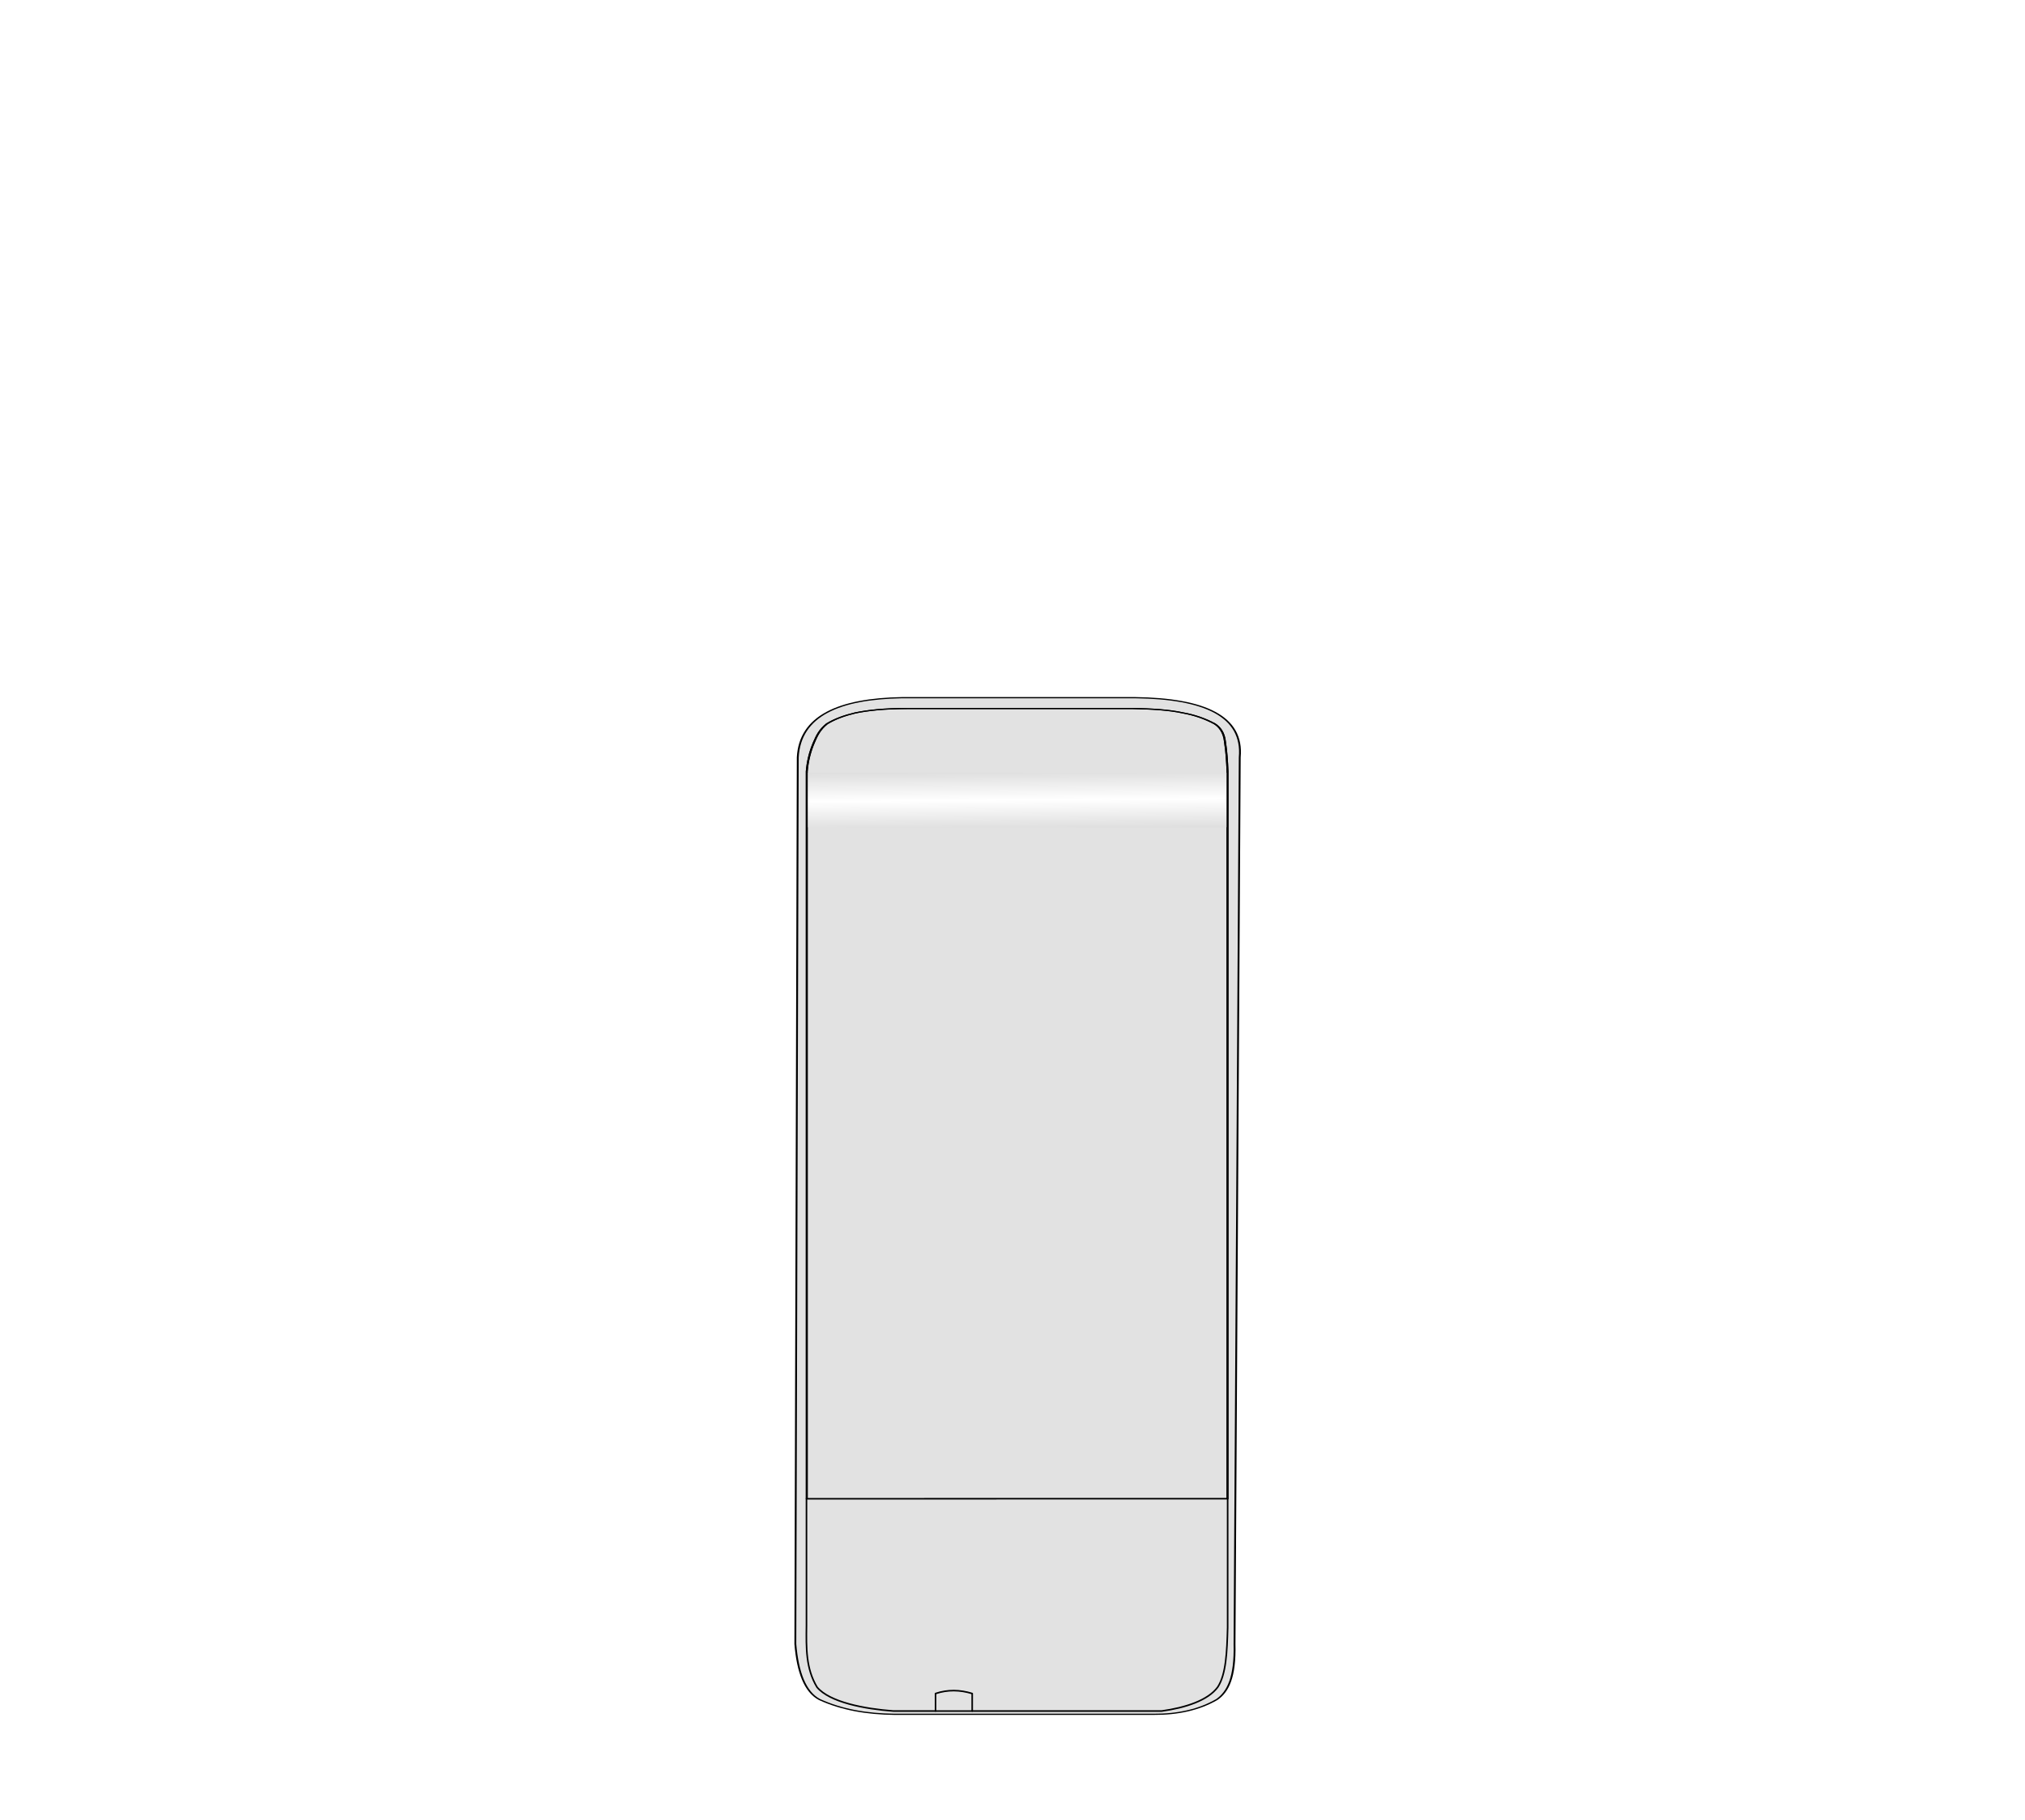
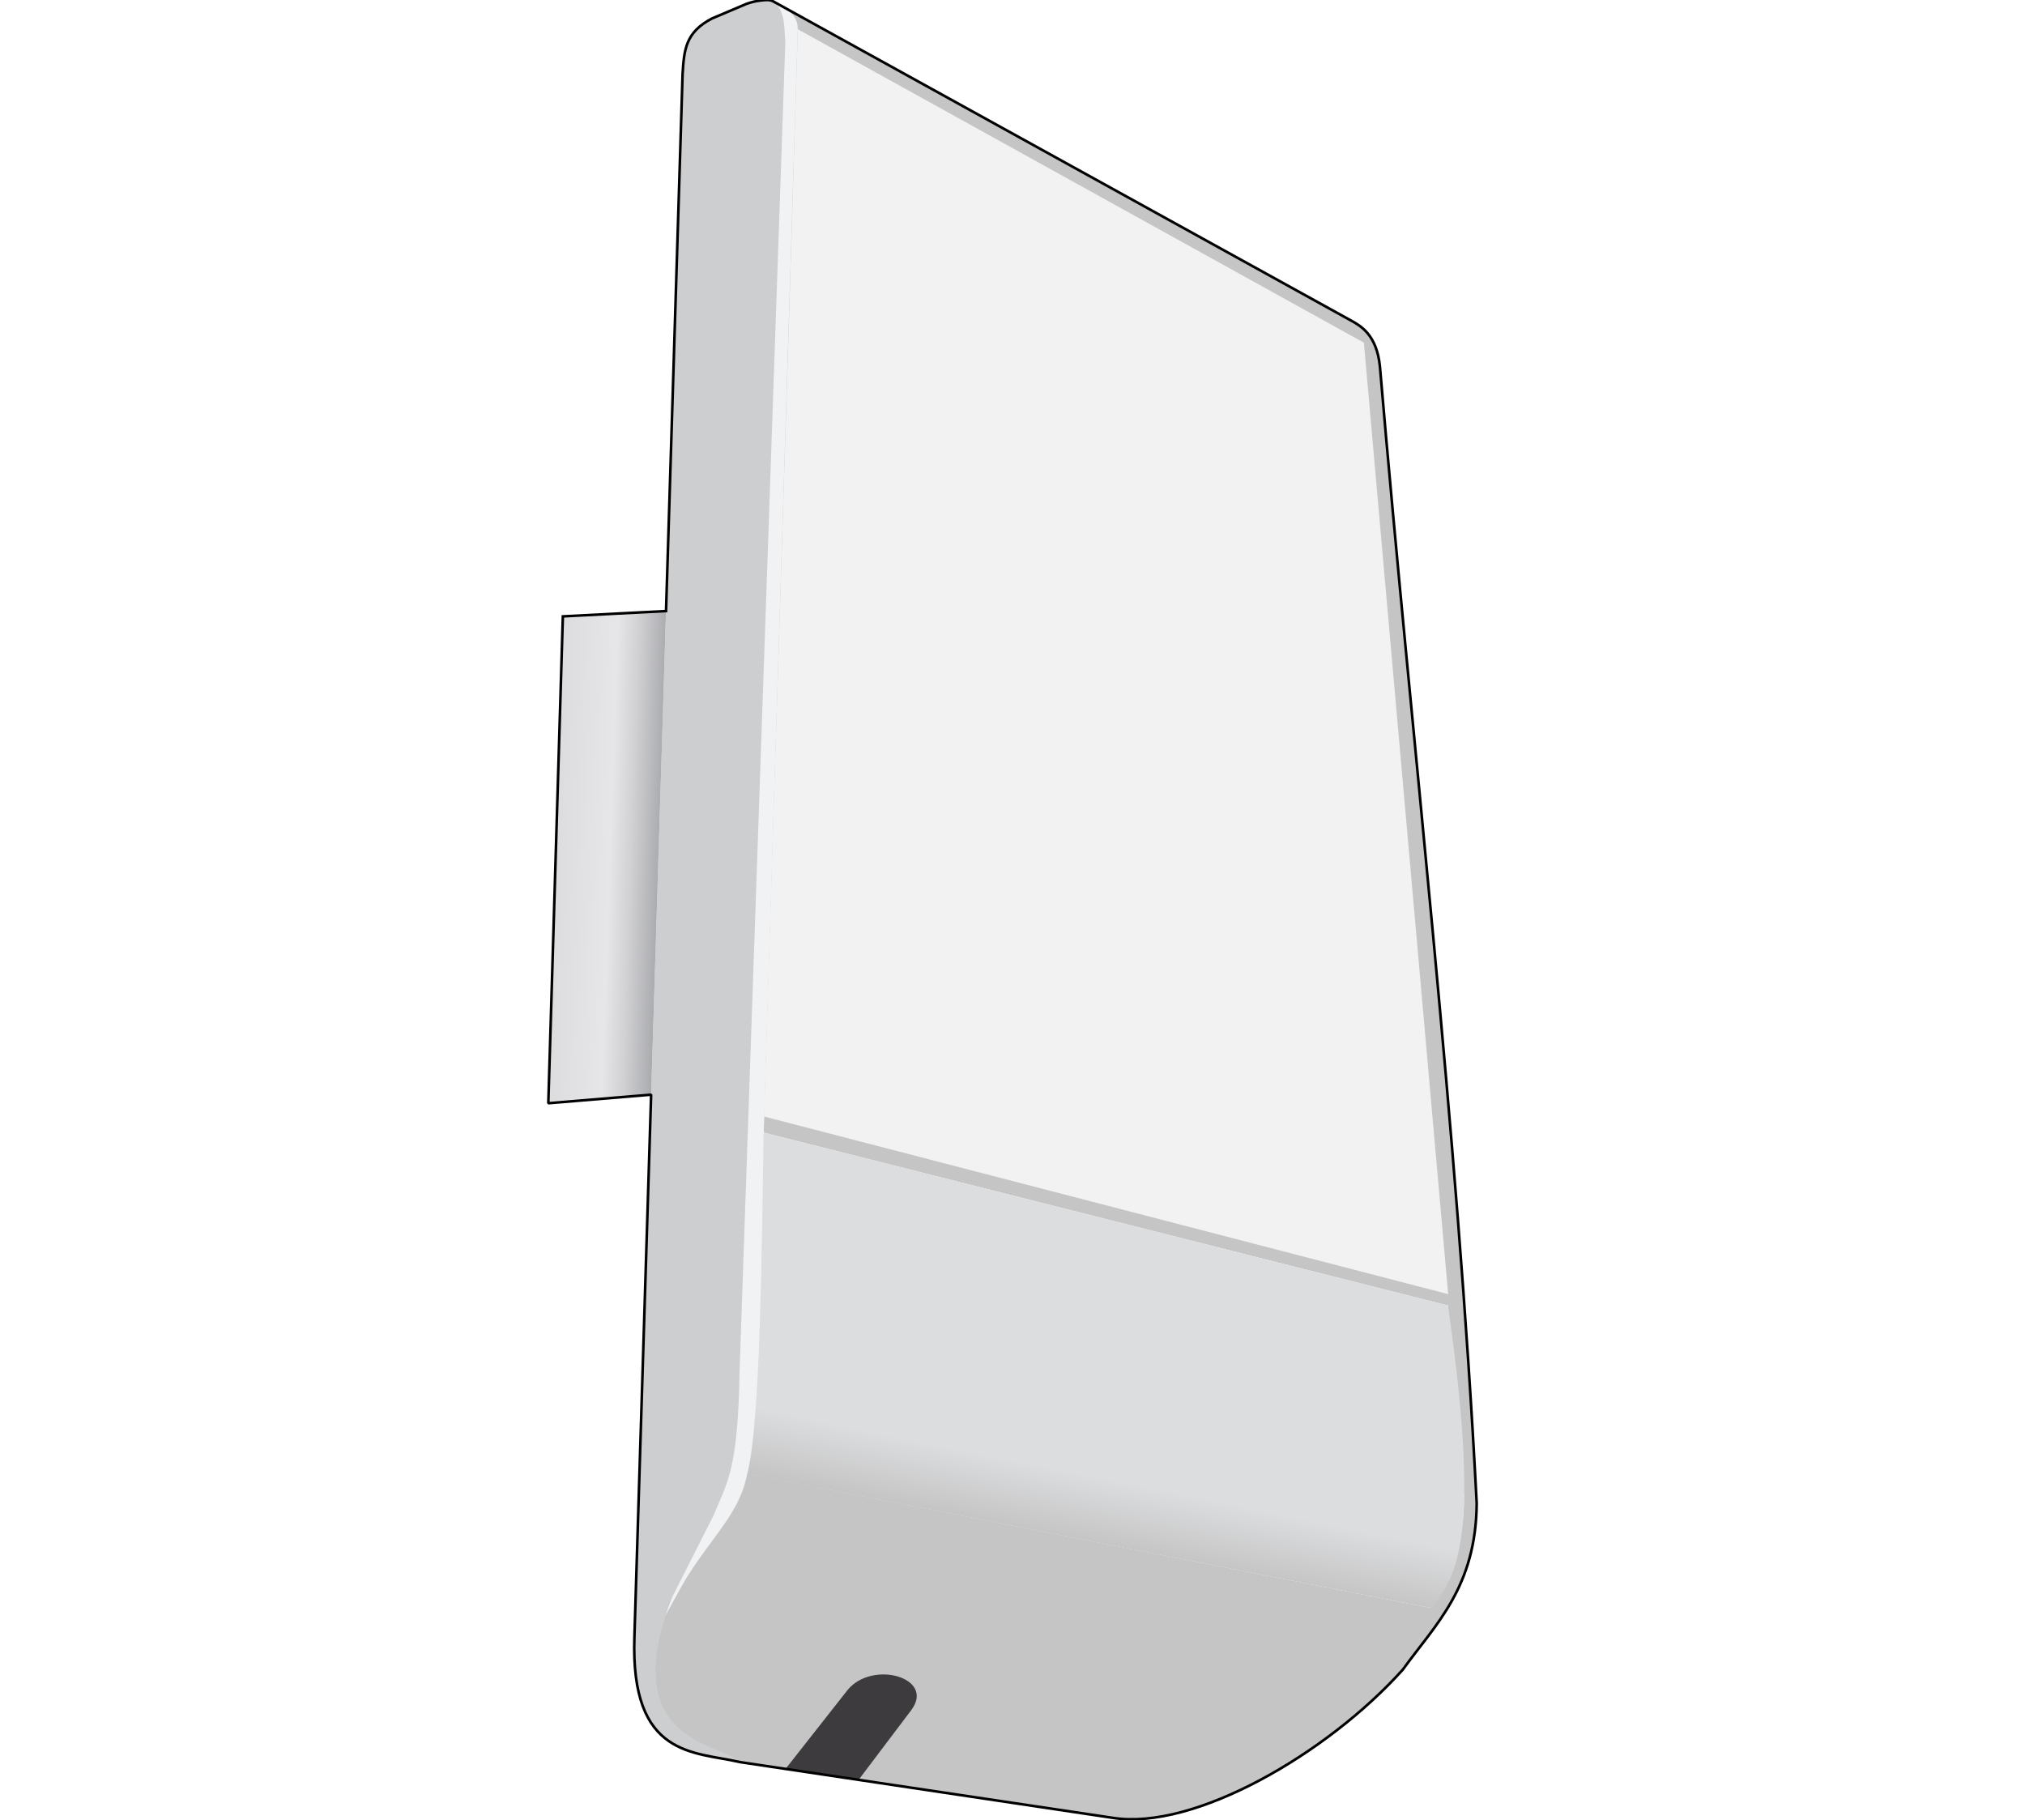
- <svg xmlns="http://www.w3.org/2000/svg" width="100%" height="100%" viewBox="0 0 1280 1150" version="1.1" xml:space="preserve" style="fill-rule:evenodd;clip-rule:evenodd;stroke-linecap:round;stroke-linejoin:round;stroke-miterlimit:1.414;">
-   <g id="Ebene2">
-     <g transform="matrix(1,0,0,0.653756,0,375.209)">
-       <path d="M502.736,1015.73C504.223,1043.08 508.904,1061.94 517.924,1069.3C532.077,1079.26 548.073,1083.39 565.388,1083.65L729.221,1083.65C744.383,1083.81 757.845,1079.37 769.218,1069.3C776.165,1061.93 780.873,1047.86 780.339,1015.73L783.636,158.452C786.056,118.613 761.483,101.484 717.526,100.664L570.096,100.664C530.491,101.752 505.624,118.007 504.262,158.452L502.736,1015.73Z" style="fill:rgb(226,226,226);stroke-width:1.18px;stroke:black;" />
+ <svg xmlns="http://www.w3.org/2000/svg" xmlns:xlink="http://www.w3.org/1999/xlink" width="100%" height="100%" viewBox="0 0 1280 1150" version="1.1" xml:space="preserve" style="fill-rule:evenodd;clip-rule:evenodd;stroke-linecap:round;stroke-linejoin:round;stroke-miterlimit:1.414;" id="svg37">
+   <defs id="defs41">
+     <linearGradient id="linearGradient2694">
+       <stop style="stop-color:#c5c5c5;stop-opacity:1;" offset="0" id="stop2688" />
+       <stop style="stop-color:#dcdddf;stop-opacity:1;" offset="0.202" id="stop2690" />
+     </linearGradient>
+     <linearGradient id="linearGradient13380">
+       <stop style="stop-color:#dbdbdd;stop-opacity:1;" offset="0" id="stop13376" />
+       <stop style="stop-color:#e6e6e8;stop-opacity:1;" offset="0.552" id="stop7770" />
+       <stop style="stop-color:#d1d1d3;stop-opacity:1;" offset="0.735" id="stop10601" />
+       <stop style="stop-color:#a8a9ad;stop-opacity:1;" offset="1" id="stop13378" />
+     </linearGradient>
+     <linearGradient xlink:href="#linearGradient13380" id="linearGradient2053" gradientUnits="userSpaceOnUse" x1="157.382" y1="547.864" x2="201.018" y2="549.357" gradientTransform="translate(-671.5858)" />
+     <linearGradient xlink:href="#linearGradient2694" id="linearGradient2055" gradientUnits="userSpaceOnUse" x1="348.199" y1="806.675" x2="372.607" y2="686.466" gradientTransform="translate(-671.5858)" />
+   </defs>
+   <text xml:space="preserve" style="font-style:normal;font-weight:normal;font-size:40px;line-height:1.25;font-family:sans-serif;letter-spacing:0px;word-spacing:0px;fill:#000000;fill-opacity:1;stroke:none" x="1221.752" y="232.715" id="text15531">
+     <tspan id="tspan15529" x="1221.752" y="232.715" />
+   </text>
+   <g id="g11680" transform="matrix(1.648959,0,0,1.648959,-346.4268,-359.429)">
+     <g id="g11645" transform="translate(933.9769,-1.307556)">
+       <path style="fill:#c5c5c5;fill-opacity:1;stroke:none;stroke-width:1px;stroke-linecap:butt;stroke-linejoin:miter;stroke-opacity:1" d="m -431.015,647.287 -0.154,6.159 262.318,66.287 6.159,72.959 c 0.176,18.752 -5.279,31.836 -12.63,43.011 l -263.311,-51.828 -29.93,54.193 -7.13,11.462 c 1.15,13.217 -0.15,27.258 11.861,36.828 l 23.684,8.432 142.76,21.35 c 31.212,4.997 82.254,-24.558 111.226,-56.797 12.586,-17.446 28.094,-31.576 28.336,-63.795 -7.442,-144.697 -24.732,-290.523 -37.098,-435.785 -1.205,-12.271 -7.596,-15.64 -10.87,-17.495 L -427.743,219.672 Z" id="path2039" />
+       <path style="fill:#f1f2f4;fill-opacity:1;stroke:none;stroke-width:1px;stroke-linecap:butt;stroke-linejoin:miter;stroke-opacity:1" d="m -427.743,219.672 c 4.42,2.79 9.655,4.406 9.677,10.812 l -13.07,423.069 c 9.536,42.599 8.759,85.365 -6.309,130.618 -3.553,18.581 -17.409,26.137 -31.117,53.896 z" id="path2041" />
+       <path style="fill:#ccced0;fill-opacity:1;stroke:none;stroke-width:1px;stroke-linecap:butt;stroke-linejoin:miter;stroke-opacity:1" d="m -462.234,247.726 c 0.579,-9.51 1.139,-16.093 11.321,-21.38 l 13.248,-5.619 c 15.076,-5.162 14.218,6.184 14.811,14.726 l -17.538,509.619 c -0.601,38.011 -4.826,42.625 -10.054,55.31 l -15.809,31.25 c -21.777,56.124 19.046,55.714 26.106,63.157 -17.468,-4.087 -42.158,-1.521 -40.549,-48.018 z" id="path2043" />
+       <path style="fill:#3d3b3e;fill-opacity:1;stroke:none;stroke-width:1px;stroke-linecap:butt;stroke-linejoin:miter;stroke-opacity:1" d="m -422.768,897.388 28.008,4.189 20.317,-26.897 c 8.985,-12.37 -15.047,-19.063 -24.502,-7.593 z" id="path2045" />
+       <path style="fill:#f2f2f2;fill-opacity:1;stroke:none;stroke-width:1px;stroke-linecap:butt;stroke-linejoin:miter;stroke-opacity:1" d="m -431.015,647.287 262.257,68.097 -32.314,-364.741 -216.994,-120.159 c -4.167,140.618 -8.639,276.187 -12.949,416.802 z" id="path2047" />
+       <path style="fill:url(#linearGradient2055);fill-opacity:1;stroke:none;stroke-width:1px;stroke-linecap:butt;stroke-linejoin:miter;stroke-opacity:1" d="m -168.851,719.733 c 12.684,87.59 3.807,104.091 -6.471,115.97 l -262.095,-51.484 c 5.088,-19.864 5.532,-87.268 6.248,-130.773 z" id="path2049" />
+       <path style="fill:url(#linearGradient2053);fill-opacity:1;stroke:none;stroke-width:1px;stroke-linecap:butt;stroke-linejoin:miter;stroke-opacity:1" d="m -468.577,453.526 -39.55,2.041 -5.578,186.635 39.413,-3.283 z" id="path2051" />
    </g>
-     <path d="M509.775,947.341L775.995,947.341L775.995,1028.84C775.572,1044.52 775.018,1058.36 769.705,1066.5C763.504,1074.88 749.363,1079.48 734.301,1081.58L614.527,1081.58L614.527,1070.52C606.772,1068.12 599.049,1067.97 591.364,1070.52L591.364,1081.58L564.66,1081.58C546.282,1080.2 524.455,1076.03 516.436,1066.5C509.324,1054.63 509.596,1041.87 509.775,1027.47L509.775,947.341Z" style="fill:rgb(226,226,226);stroke-width:1px;stroke:black;" />
-     <g transform="matrix(1,0,0,0.593205,0,385.392)">
-       <path d="M509.952,947.386L775.913,947.315L775.913,172.322C775.647,161.869 775.282,151.426 774.319,141.038C773.713,130.531 770.728,124.759 767.741,121.625C761.401,115.875 754.792,112.198 747.974,110.12C738.667,106.639 727.583,105.768 716.187,105.355L573.69,105.355C558.808,105.361 548.52,107.273 540.486,110.12C533.987,112.708 527.96,116.309 522.732,121.625C518.008,127.997 516.275,134.516 514.599,141.038C511.876,151.521 510.465,161.943 509.952,172.322L509.952,947.386Z" style="fill:rgb(226,226,226);stroke-width:1.22px;stroke:black;" />
-     </g>
-     <g transform="matrix(1,0,0,1,0,-1.12052)">
-       <path d="M591.364,1082.71L614.527,1082.71" style="fill:rgb(226,226,226);stroke-width:1px;stroke:black;" />
-     </g>
-     <g transform="matrix(1,0,0,1,-0.166742,346.728)">
-       <rect x="509.952" y="141.734" width="265.961" height="34.491" style="fill:url(#_Linear1);" />
-     </g>
-     <g transform="matrix(1,0,0,0.593268,0,385.332)">
-       <path d="M509.952,947.386L775.913,947.315L775.913,172.322C775.647,161.869 775.282,151.426 774.319,141.038C773.713,130.531 770.728,124.759 767.741,121.625C761.401,115.875 754.792,112.198 747.974,110.12C738.667,106.639 727.583,105.768 716.187,105.355L573.69,105.355C558.808,105.361 548.52,107.273 540.486,110.12C533.987,112.708 527.96,116.309 522.732,121.625C518.008,127.997 516.275,134.516 514.599,141.038C511.876,151.521 510.465,161.943 509.952,172.322L509.952,947.386Z" style="fill:none;stroke-width:1.22px;stroke:black;" />
-     </g>
+     <path id="path11647" style="fill:none;fill-opacity:1;stroke:#000000;stroke-width:1px;stroke-linecap:butt;stroke-linejoin:miter;stroke-opacity:1" d="m 501.253,218.218 c -1.421,0.167 -3.057,0.556 -4.941,1.201 l -13.248,5.619 c -10.183,5.287 -10.741,11.869 -11.32,21.379 l -6.344,205.801 -39.549,2.041 -5.578,186.635 39.412,-3.283 -6.406,207.852 c -1.609,46.497 23.082,43.933 40.551,48.02 l 142.76,21.35 c 31.212,4.997 82.254,-24.557 111.227,-56.797 12.586,-17.446 28.094,-31.575 28.336,-63.795 C 768.709,649.543 751.419,503.716 739.053,358.455 737.848,346.183 731.456,342.815 728.182,340.96 l -221.949,-122.596 0.02,0.016 c -1.279,-0.616 -2.864,-0.414 -5,-0.163 z" />
  </g>
-   <defs>
-     <linearGradient id="_Linear1" x1="0" y1="0" x2="1" y2="0" gradientUnits="userSpaceOnUse" gradientTransform="matrix(0.265786,36.8011,-36.8011,0.265786,639.693,140.628)">
-       <stop offset="0%" style="stop-color:rgb(222,222,222);stop-opacity:1" />
-       <stop offset="50%" style="stop-color:white;stop-opacity:1" />
-       <stop offset="100%" style="stop-color:rgb(222,222,222);stop-opacity:1" />
-     </linearGradient>
-   </defs>
</svg>
